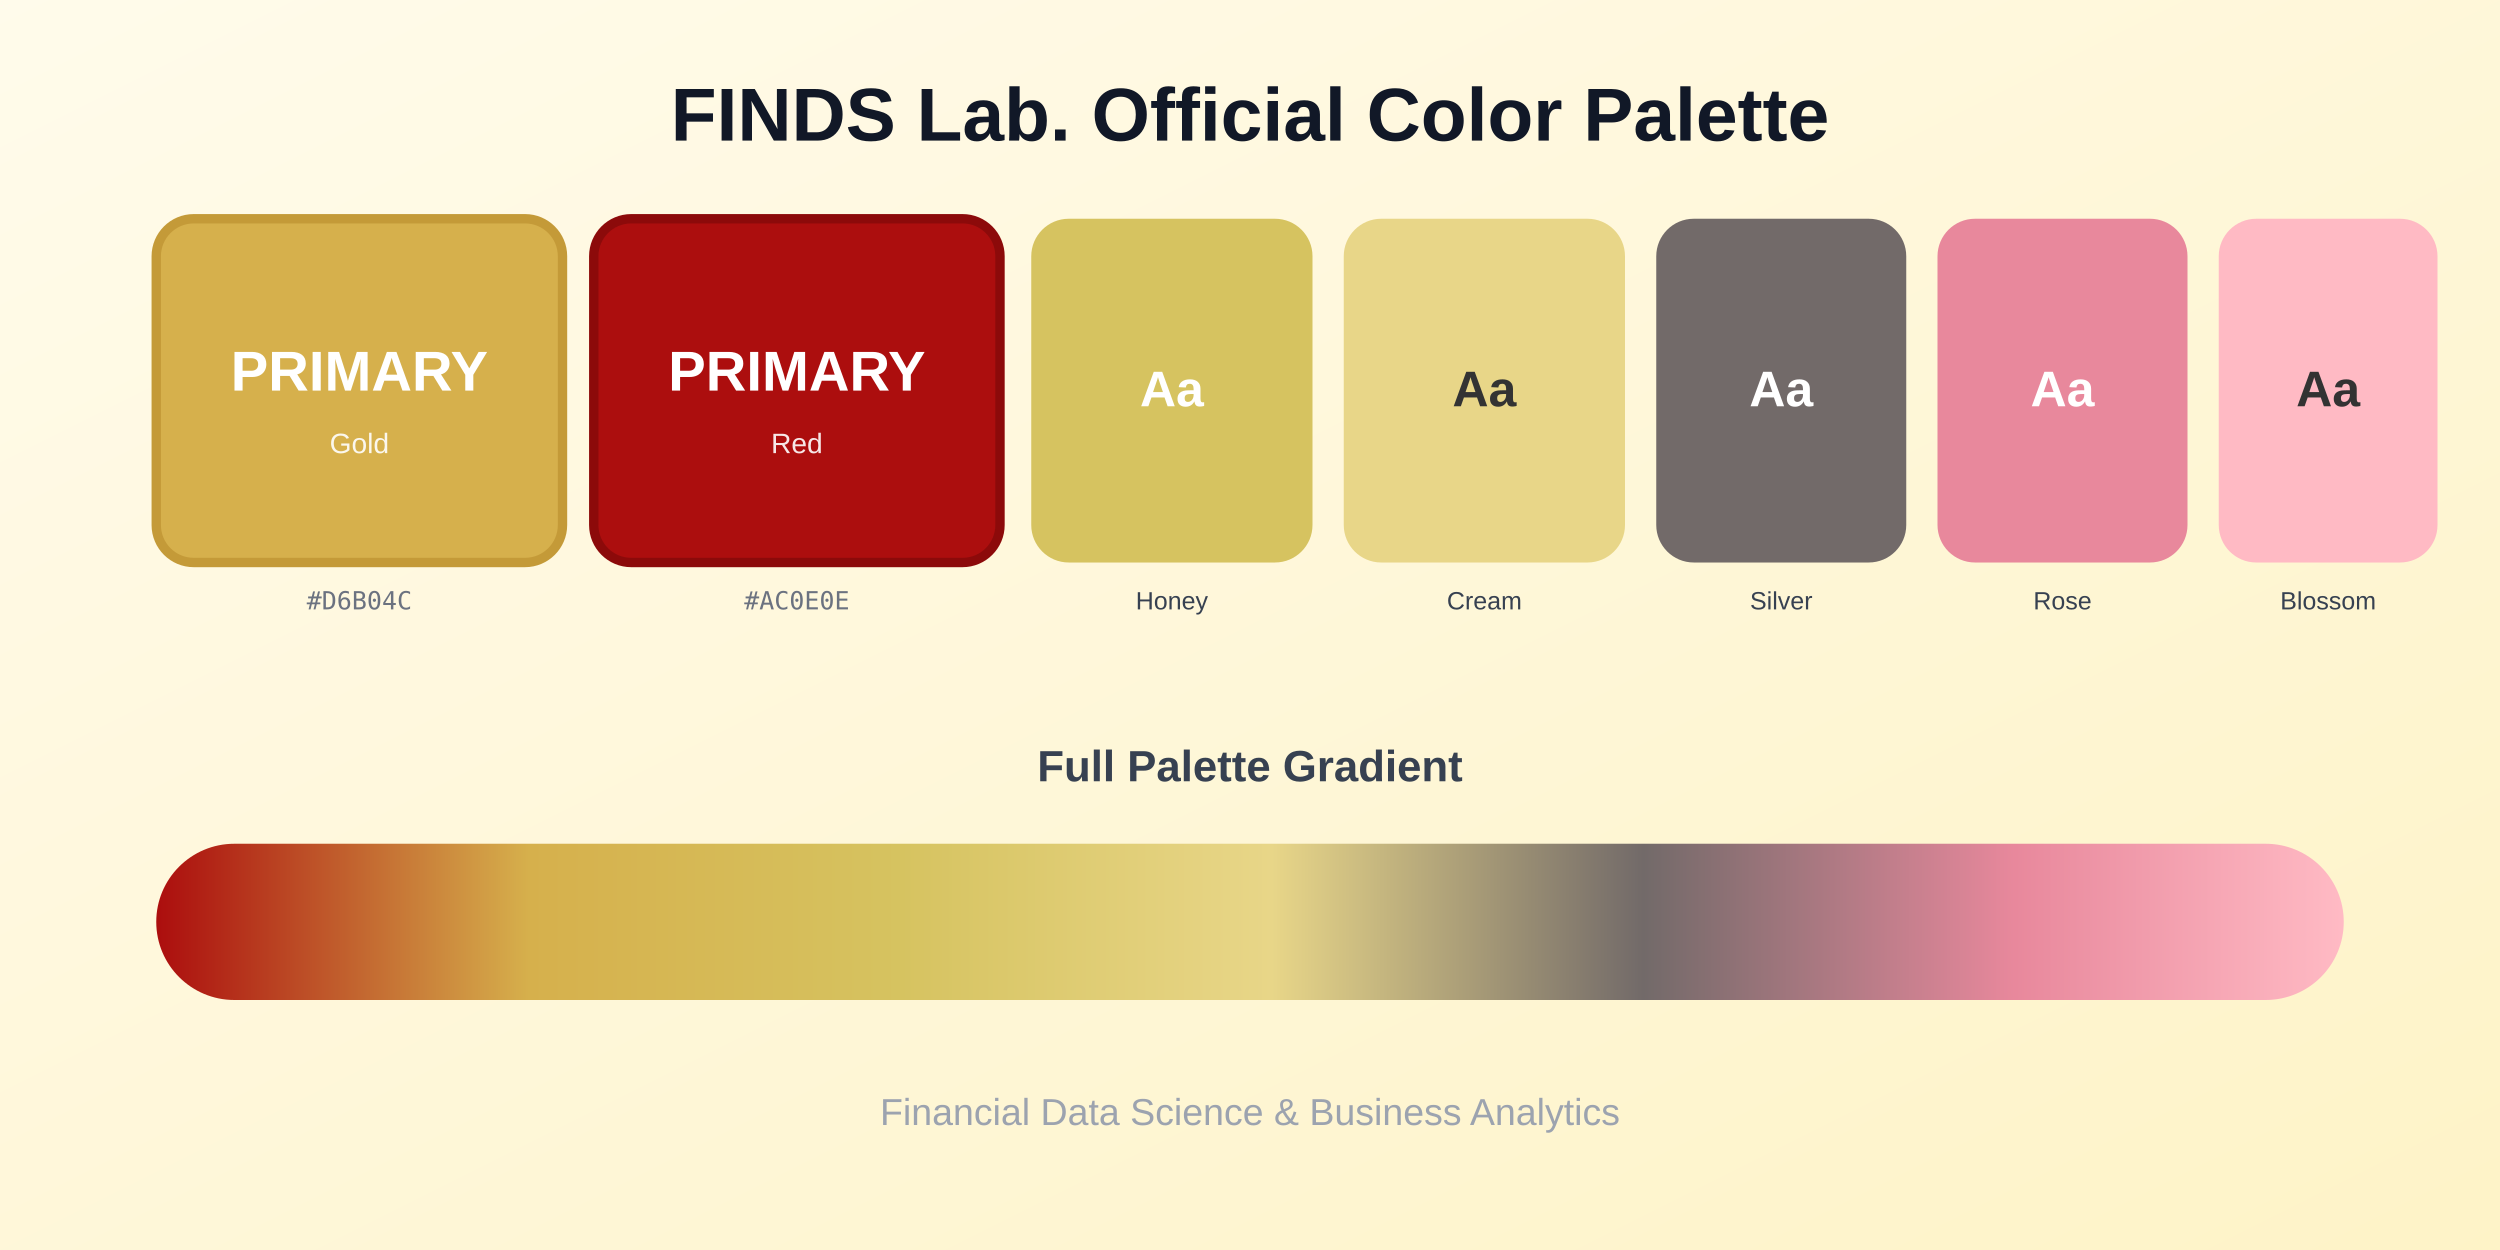
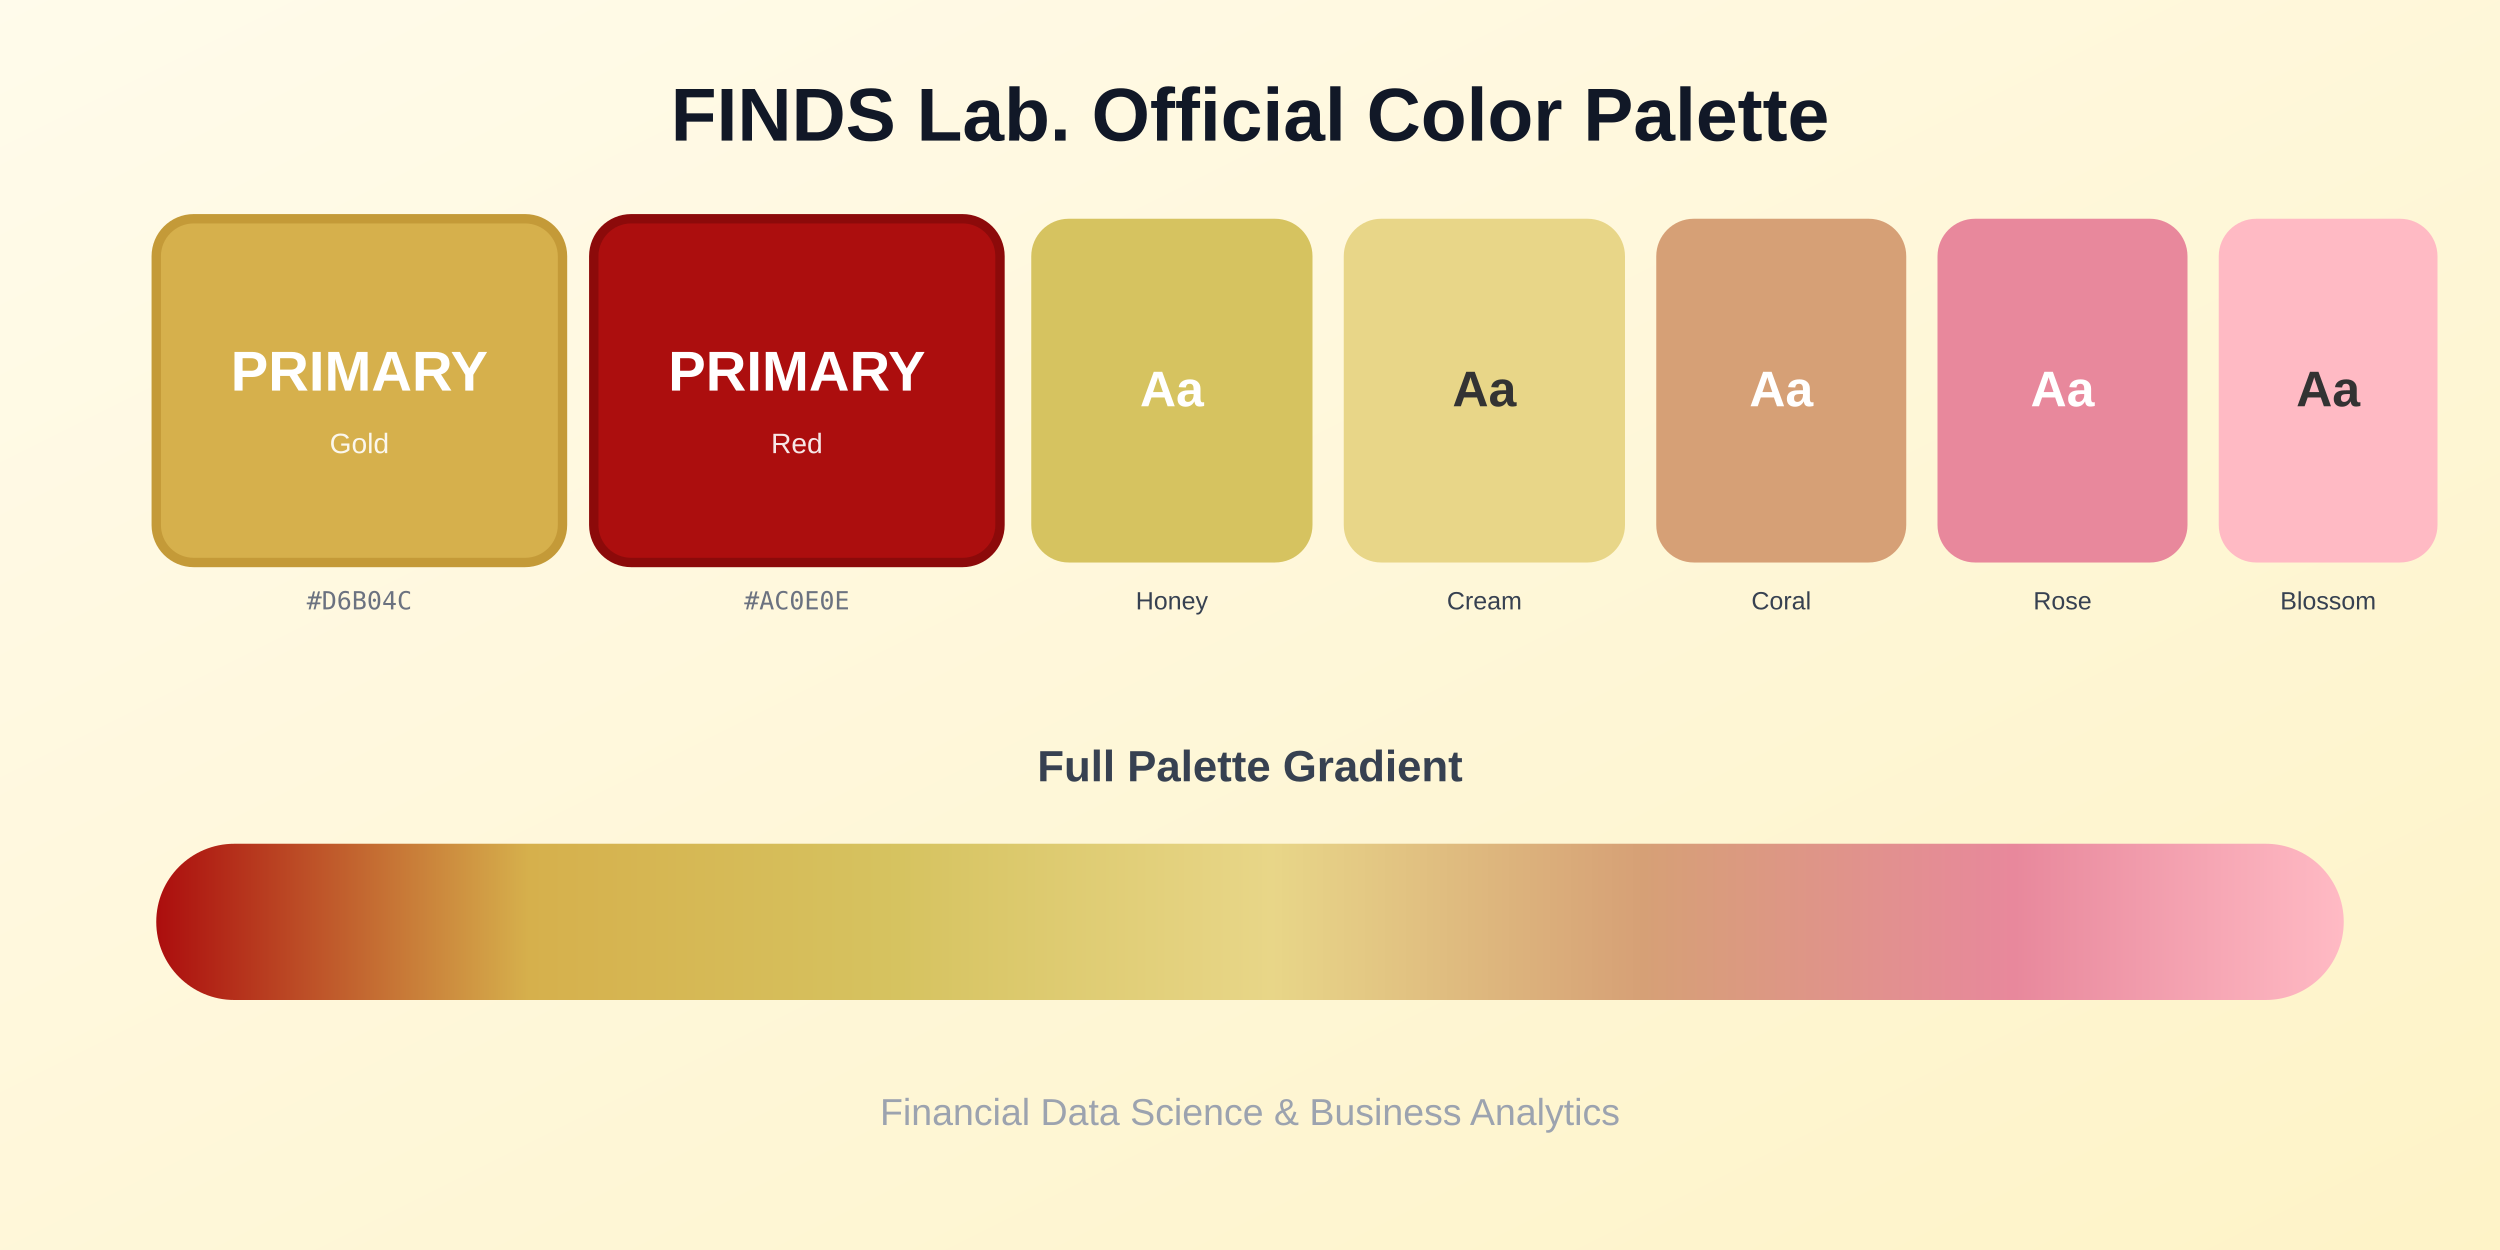
<svg xmlns="http://www.w3.org/2000/svg" viewBox="0 0 800 400">
  <defs>
    <linearGradient id="bgGrad" x1="0%" y1="0%" x2="100%" y2="100%">
      <stop offset="0%" style="stop-color:#fffbeb;stop-opacity:1" />
      <stop offset="100%" style="stop-color:#fef3c7;stop-opacity:1" />
    </linearGradient>
  </defs>
  <rect width="800" height="400" fill="url(#bgGrad)" />
  <text x="400" y="45" font-family="Arial, sans-serif" font-size="24" font-weight="bold" fill="#111827" text-anchor="middle">FINDS Lab. Official Color Palette</text>
  <rect x="50" y="70" width="130" height="110" rx="12" fill="rgb(214, 176, 76)" stroke="rgb(196, 154, 56)" stroke-width="3" />
  <text x="115" y="125" font-family="Arial" font-size="18" font-weight="bold" fill="white" text-anchor="middle">PRIMARY</text>
  <text x="115" y="145" font-family="Arial" font-size="9" fill="white" text-anchor="middle" opacity="0.9">Gold</text>
  <text x="115" y="195" font-family="monospace" font-size="8" fill="#6b7280" text-anchor="middle">#D6B04C</text>
  <rect x="190" y="70" width="130" height="110" rx="12" fill="rgb(172, 14, 14)" stroke="rgb(140, 10, 10)" stroke-width="3" />
  <text x="255" y="125" font-family="Arial" font-size="18" font-weight="bold" fill="white" text-anchor="middle">PRIMARY</text>
  <text x="255" y="145" font-family="Arial" font-size="9" fill="white" text-anchor="middle" opacity="0.9">Red</text>
  <text x="255" y="195" font-family="monospace" font-size="8" fill="#6b7280" text-anchor="middle">#AC0E0E</text>
  <rect x="330" y="70" width="90" height="110" rx="12" fill="rgb(214, 195, 96)" />
  <text x="375" y="130" font-family="Arial" font-size="16" font-weight="bold" fill="white" text-anchor="middle">Aa</text>
  <text x="375" y="195" font-family="Arial" font-size="8" fill="#374151" text-anchor="middle">Honey</text>
  <rect x="430" y="70" width="90" height="110" rx="12" fill="rgb(232, 214, 136)" />
  <text x="475" y="130" font-family="Arial" font-size="16" font-weight="bold" fill="#333" text-anchor="middle">Aa</text>
  <text x="475" y="195" font-family="Arial" font-size="8" fill="#374151" text-anchor="middle">Cream</text>
-   <rect x="530" y="70" width="80" height="110" rx="12" fill="rgb(114, 106, 105)" />
+   <rect x="530" y="70" width="80" height="110" rx="12" fill="rgb(214, 160, 118)" />
  <text x="570" y="130" font-family="Arial" font-size="16" font-weight="bold" fill="white" text-anchor="middle">Aa</text>
-   <text x="570" y="195" font-family="Arial" font-size="8" fill="#374151" text-anchor="middle">Silver</text>
+   <text x="570" y="195" font-family="Arial" font-size="8" fill="#374151" text-anchor="middle">Coral</text>
  <rect x="620" y="70" width="80" height="110" rx="12" fill="rgb(232, 136, 156)" />
  <text x="660" y="130" font-family="Arial" font-size="16" font-weight="bold" fill="white" text-anchor="middle">Aa</text>
  <text x="660" y="195" font-family="Arial" font-size="8" fill="#374151" text-anchor="middle">Rose</text>
  <rect x="710" y="70" width="70" height="110" rx="12" fill="rgb(255, 186, 196)" />
  <text x="745" y="130" font-family="Arial" font-size="16" font-weight="bold" fill="#333" text-anchor="middle">Aa</text>
  <text x="745" y="195" font-family="Arial" font-size="8" fill="#374151" text-anchor="middle">Blossom</text>
  <defs>
    <linearGradient id="fullGrad" x1="0%" y1="0%" x2="100%" y2="0%">
      <stop offset="0%" style="stop-color:rgb(172, 14, 14)" />
      <stop offset="17%" style="stop-color:rgb(214, 176, 76)" />
      <stop offset="34%" style="stop-color:rgb(214, 195, 96)" />
      <stop offset="51%" style="stop-color:rgb(232, 214, 136)" />
-       <stop offset="68%" style="stop-color:rgb(114, 106, 105)" />
+       <stop offset="68%" style="stop-color:rgb(214, 160, 118)" />
      <stop offset="85%" style="stop-color:rgb(232, 136, 156)" />
      <stop offset="100%" style="stop-color:rgb(255, 186, 196)" />
    </linearGradient>
  </defs>
  <text x="400" y="250" font-family="Arial" font-size="14" font-weight="bold" fill="#374151" text-anchor="middle">Full Palette Gradient</text>
  <rect x="50" y="270" width="700" height="50" rx="25" fill="url(#fullGrad)" />
  <text x="400" y="360" font-family="Arial" font-size="12" fill="#9ca3af" text-anchor="middle">Financial Data Science &amp; Business Analytics</text>
</svg>
